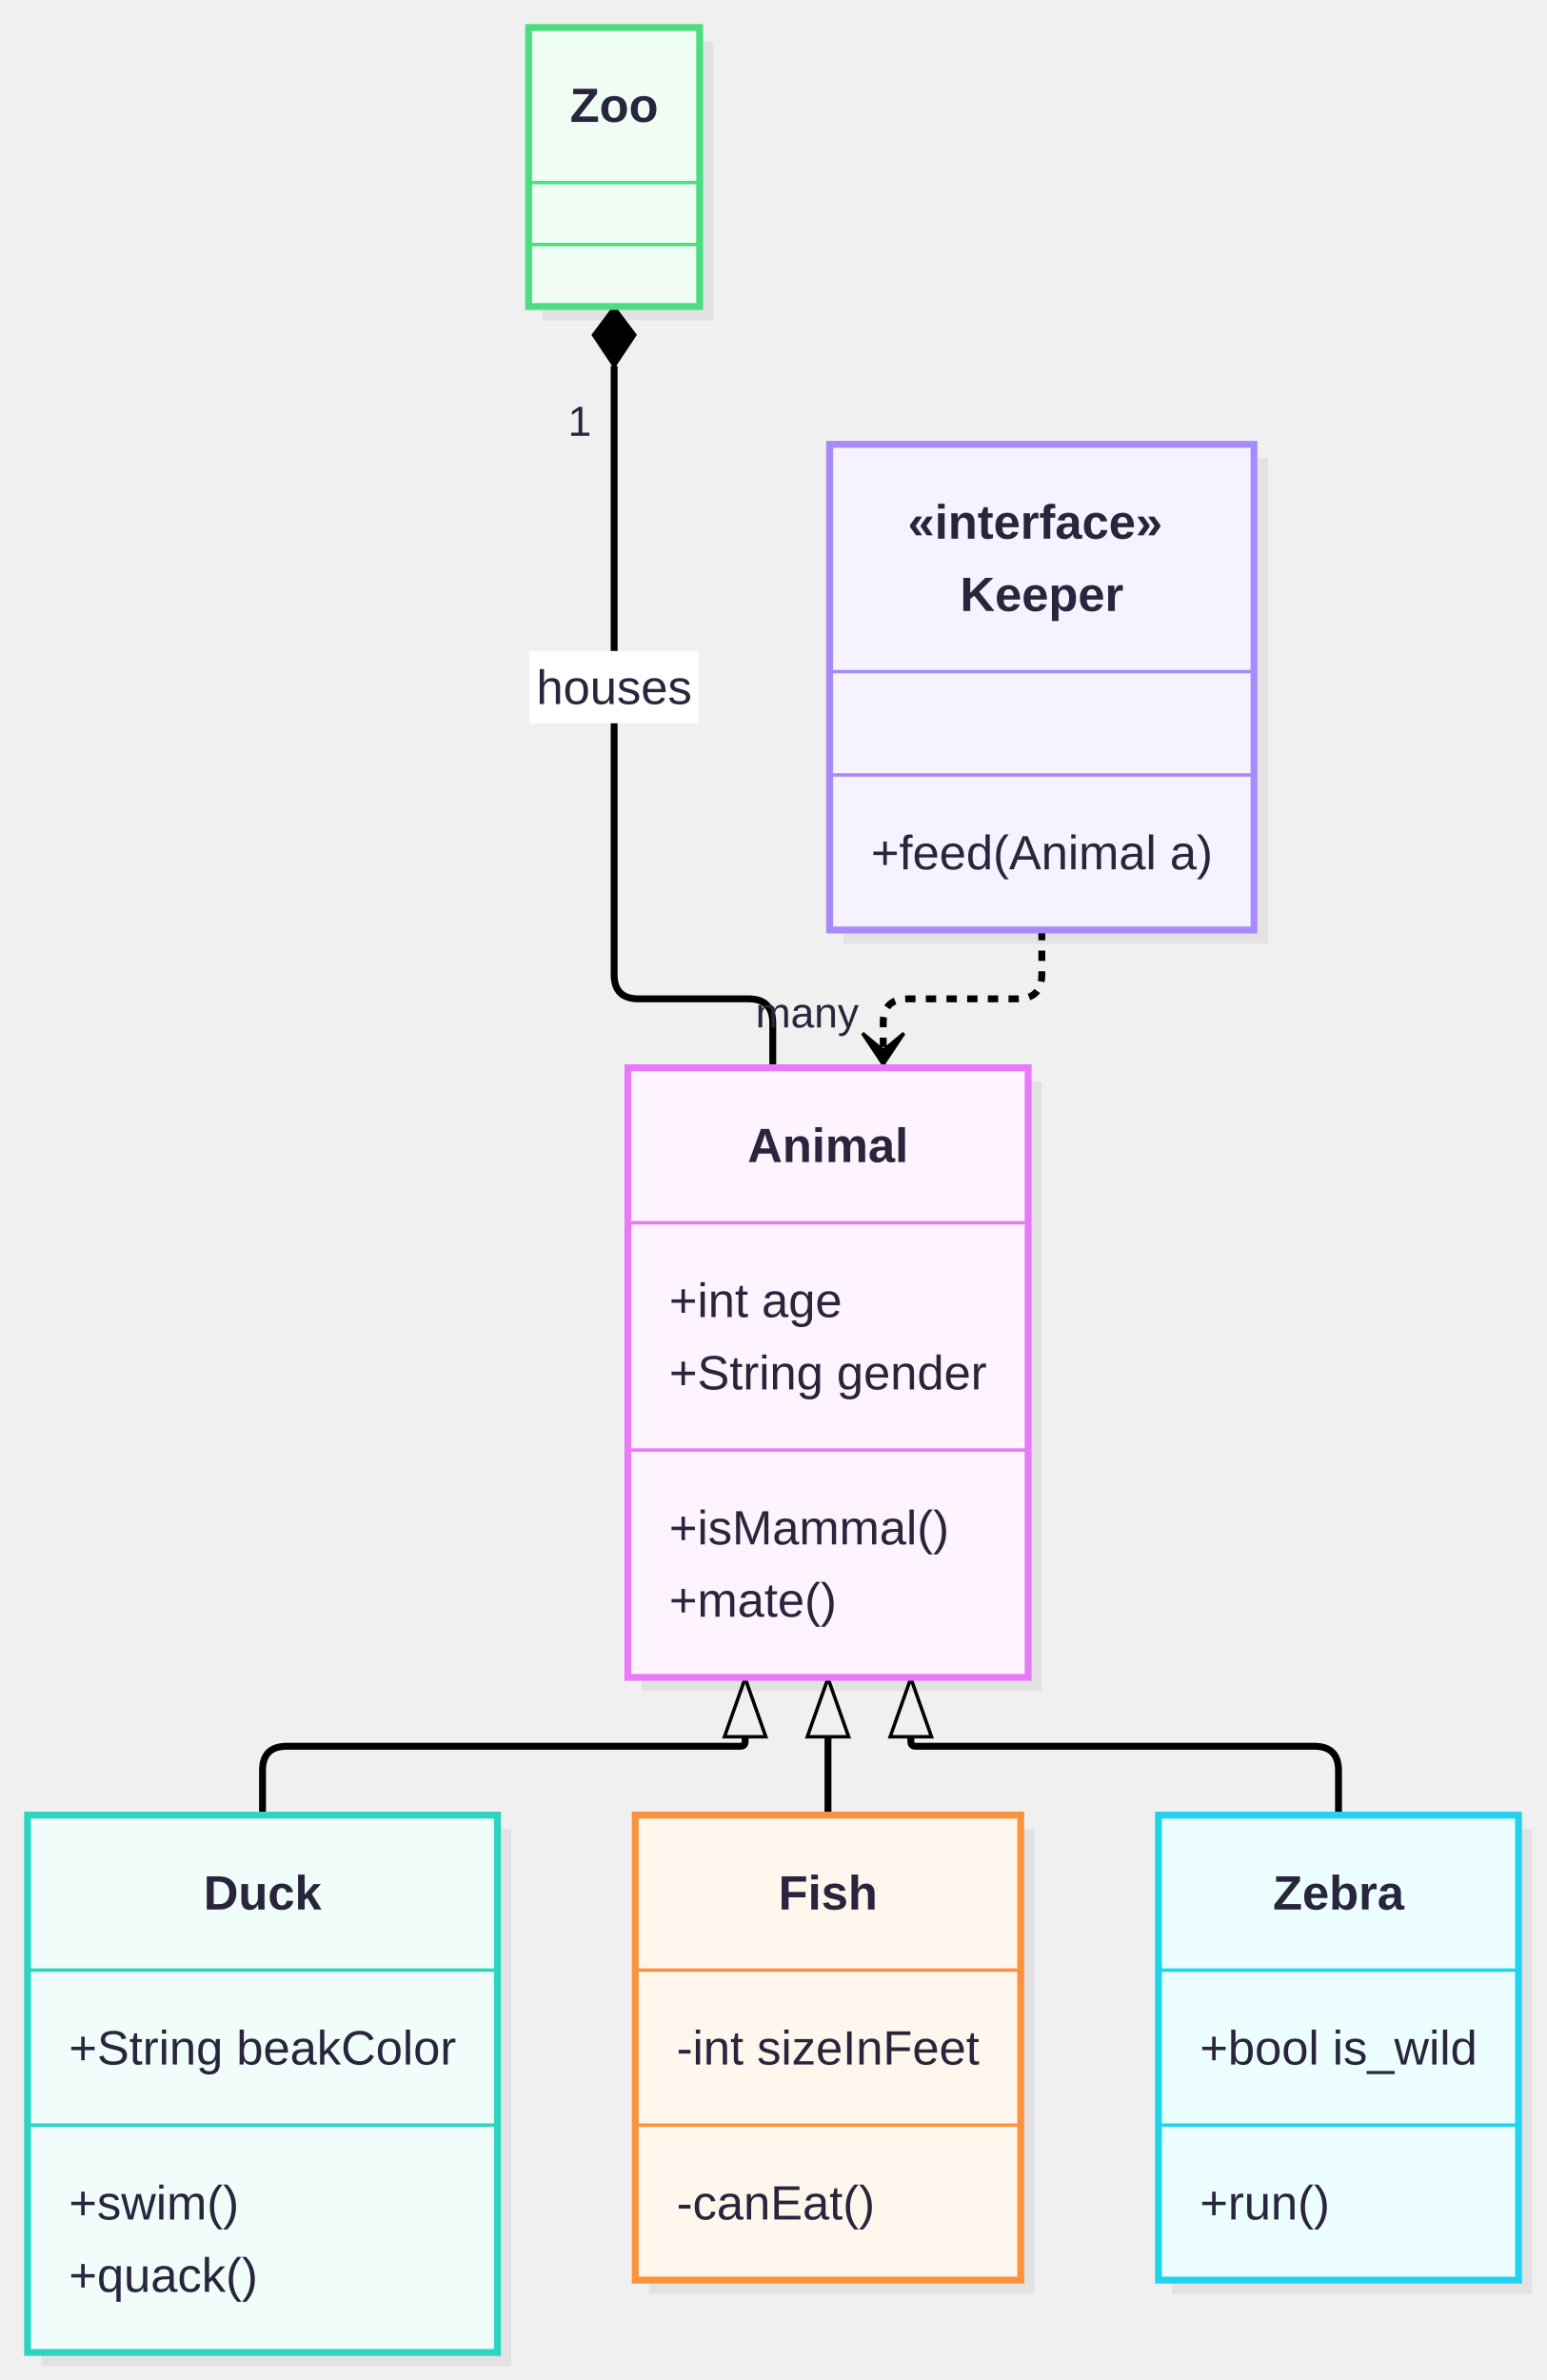
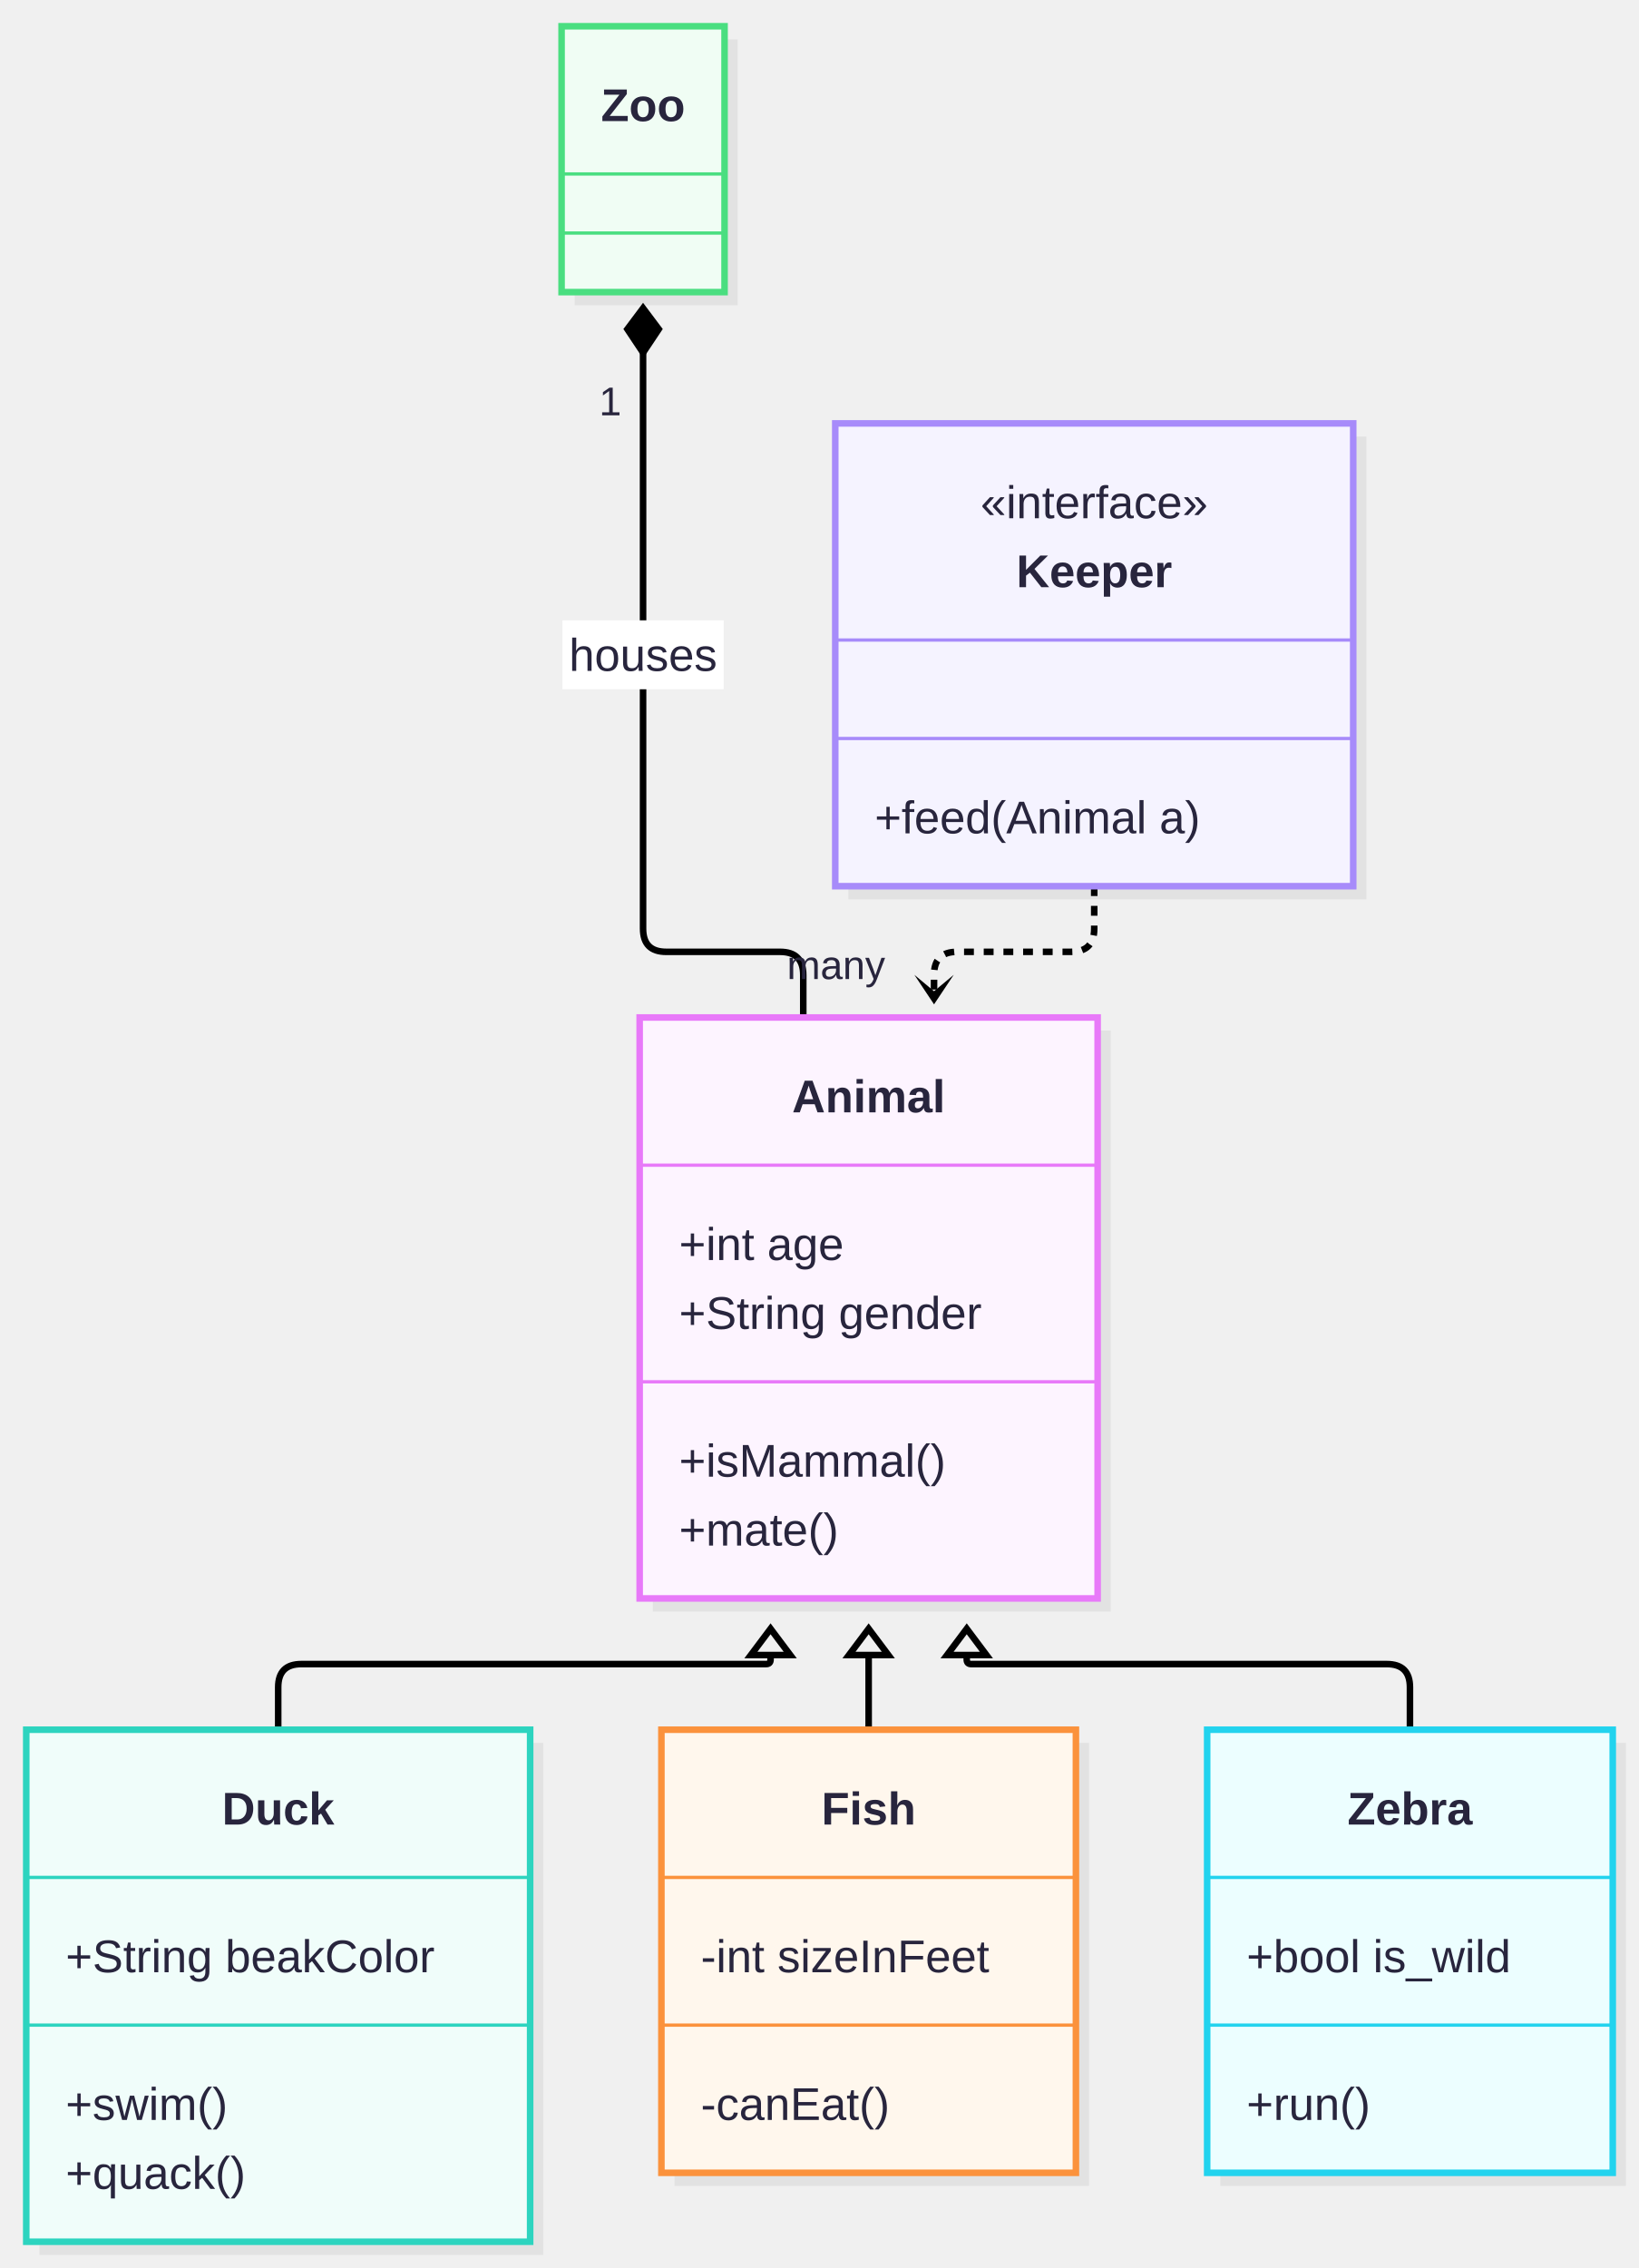
- <svg xmlns="http://www.w3.org/2000/svg" id="my-svg" width="100%" class="classDiagram" style="max-width: 448.882px; background-color: white;" viewBox="-8 -8 448.882 691" role="graphics-document document" aria-roledescription="classDiagram">
+ <svg xmlns="http://www.w3.org/2000/svg" id="my-svg" width="100%" class="classDiagram" style="max-width: 499.45px; background-color: white;" viewBox="-8 -8 499.45 691" role="graphics-document document" aria-roledescription="classDiagram">
  <style>#my-svg{font-family:"Recursive Variable", arial, sans-serif;font-size:16px;}#my-svg text{font-family:"Recursive Variable", arial, sans-serif;}</style>
  <g>
    <g class="edgePaths">
      <g id="L-Animal-Duck-0" class="edgePath">
-         <path class="flowchart-link LS-Animal LE-Duck" d="M208.34,496.25L208.34,497.625C208.34,498.542,207.881,499,206.965,499L75.288,499C70.574,499,68.217,501.357,68.217,506.071L68.217,519" fill="none" stroke="#000000" stroke-width="2" />
-         <path class="marker" d="M208.34,479.25L202.34,496.25L214.34,496.25Z" fill="none" stroke="#000000" stroke-width="1" />
+         <path class="flowchart-link LS-Animal LE-Duck" d="M226.816,496.25L226.816,497.625C226.816,498.542,226.358,499,225.441,499L83.846,499C79.132,499,76.775,501.357,76.775,506.071L76.775,519" fill="none" stroke="#000000" stroke-width="2" />
+         <path class="marker" d="M226.816,488.25L220.816,496.25L232.816,496.25Z" fill="none" stroke="#000000" stroke-width="2" />
      </g>
      <g id="L-Animal-Fish-1" class="edgePath">
-         <path class="flowchart-link LS-Animal LE-Fish" d="M232.394,496.25L232.394,519" fill="none" stroke="#000000" stroke-width="2" />
-         <path class="marker" d="M232.394,479.25L226.394,496.25L238.394,496.25Z" fill="none" stroke="#000000" stroke-width="1" />
+         <path class="flowchart-link LS-Animal LE-Fish" d="M256.705,496.25L256.705,519" fill="none" stroke="#000000" stroke-width="2" />
+         <path class="marker" d="M256.705,488.25L250.705,496.25L262.705,496.25Z" fill="none" stroke="#000000" stroke-width="2" />
      </g>
      <g id="L-Animal-Zebra-2" class="edgePath">
-         <path class="flowchart-link LS-Animal LE-Zebra" d="M256.449,496.25L256.449,497.625C256.449,498.542,256.907,499,257.824,499L373.547,499C378.261,499,380.618,501.357,380.618,506.071L380.618,519" fill="none" stroke="#000000" stroke-width="2" />
-         <path class="marker" d="M256.449,479.25L250.449,496.25L262.449,496.25Z" fill="none" stroke="#000000" stroke-width="1" />
+         <path class="flowchart-link LS-Animal LE-Zebra" d="M286.594,496.25L286.594,497.625C286.594,498.542,287.052,499,287.969,499L414.584,499C419.298,499,421.656,501.357,421.656,506.071L421.656,519" fill="none" stroke="#000000" stroke-width="2" />
+         <path class="marker" d="M286.594,488.25L280.594,496.25L292.594,496.25Z" fill="none" stroke="#000000" stroke-width="2" />
      </g>
      <g id="L-Zoo-Animal-3" class="edgePath">
-         <path class="flowchart-link LS-Zoo LE-Animal" d="M170.309,98.25L170.309,274.929C170.309,279.643,172.666,282,177.38,282L209.287,282C214.001,282,216.358,284.357,216.358,289.071L216.358,302" fill="none" stroke="#000000" stroke-width="2" />
-         <path class="marker" d="M170.309,98.25L164.309,89.25L170.309,81.25L176.309,89.25Z" fill="#000000" stroke="#000000" stroke-width="1" />
+         <path class="flowchart-link LS-Zoo LE-Animal" d="M187.963,98.25L187.963,274.929C187.963,279.643,190.32,282,195.034,282L229.708,282C234.422,282,236.779,284.357,236.779,289.071L236.779,302" fill="none" stroke="#000000" stroke-width="2" />
+         <path class="marker" d="M187.963,101.25L181.963,92.25L187.963,84.25L193.963,92.25Z" fill="#000000" stroke="#000000" stroke-width="0" />
      </g>
      <g id="L-Keeper-Animal-4" class="edgePath">
-         <path class="flowchart-link LS-Keeper LE-Animal" d="M294.479,262L294.479,274.929C294.479,279.643,292.122,282,287.408,282L255.43,282C250.764,282,248.43,284.333,248.43,289L248.43,296" fill="none" stroke="#000000" stroke-width="2" stroke-dasharray="3" />
-         <path class="marker" d="M248.43,301L242.43,292L248.43,297L254.43,292Z" fill="#000000" stroke="#000000" stroke-width="1" />
+         <path class="flowchart-link LS-Keeper LE-Animal" d="M325.447,262L325.447,274.929C325.447,279.643,323.09,282,318.376,282L283.631,282C278.964,282,276.631,284.333,276.631,289L276.631,296" fill="none" stroke="#000000" stroke-width="2" stroke-dasharray="3" />
+         <path class="marker" d="M276.631,298L270.631,289L276.631,294L282.631,289Z" fill="#000000" stroke="#000000" stroke-width="0" />
      </g>
    </g>
    <g class="edgeLabels">
      <g class="edgeLabel">
-         <rect x="145.741" y="181" width="49.136" height="21" fill="#ffffff" stroke="none" />
-         <text x="170.309" y="196.4" text-anchor="middle" font-size="14" fill="#28253D">houses</text>
+         <rect x="163.395" y="181" width="49.136" height="21" fill="#ffffff" stroke="none" />
+         <text x="187.963" y="196.4" text-anchor="middle" font-size="14" fill="#28253D">houses</text>
      </g>
-       <text class="edgeTerminals" x="160.309" y="118.537" text-anchor="middle" font-size="12.25" fill="#28253D">1</text>
-       <text class="edgeTerminals" x="226.358" y="290.288" text-anchor="middle" font-size="12.25" fill="#28253D">many</text>
+       <text class="edgeTerminals" x="177.963" y="118.537" text-anchor="middle" font-size="12.25" fill="#28253D">1</text>
+       <text class="edgeTerminals" x="246.779" y="290.288" text-anchor="middle" font-size="12.25" fill="#28253D">many</text>
    </g>
    <g class="nodes">
      <g id="classId-Animal-0" class="node default">
-         <rect class="drop-shadow" x="178.285" y="306" width="116.218" height="177" fill="#000000" stroke="none" opacity="0.06" />
-         <rect class="basic label-container" x="174.285" y="302" width="116.218" height="177" fill="#FDF4FF" stroke="#E879F9" stroke-width="2" />
-         <text class="label" x="232.394" y="329.4" text-anchor="middle" font-size="14" fill="#28253D" font-weight="bold">Animal</text>
-         <path class="divider" d="M174.285,347L290.503,347" fill="none" stroke="#E879F9" stroke-width="1" />
-         <text class="label" x="186.285" y="374.4" text-anchor="start" font-size="14" fill="#28253D">
-           <tspan x="186.285" y="374.4">+int age</tspan>
-           <tspan x="186.285" y="395.4">+String gender</tspan>
+         <rect class="drop-shadow" x="190.927" y="306" width="139.556" height="177" fill="#000000" stroke="none" opacity="0.06" />
+         <rect class="basic label-container" x="186.927" y="302" width="139.556" height="177" fill="#FDF4FF" stroke="#E879F9" stroke-width="2" />
+         <text class="label" x="256.705" y="330.9" text-anchor="middle" font-size="14" fill="#28253D" font-weight="bold">Animal</text>
+         <path class="divider" d="M186.927,347L326.483,347" fill="none" stroke="#E879F9" stroke-width="1" />
+         <text class="label" x="198.927" y="375.9" text-anchor="start" font-size="14" fill="#28253D">
+           <tspan x="198.927" y="375.9">+int age</tspan>
+           <tspan x="198.927" y="396.9">+String gender</tspan>
        </text>
-         <path class="divider" d="M174.285,413L290.503,413" fill="none" stroke="#E879F9" stroke-width="1" />
-         <text class="label" x="186.285" y="440.4" text-anchor="start" font-size="14" fill="#28253D">
-           <tspan x="186.285" y="440.4">+isMammal()</tspan>
-           <tspan x="186.285" y="461.4">+mate()</tspan>
+         <path class="divider" d="M186.927,413L326.483,413" fill="none" stroke="#E879F9" stroke-width="1" />
+         <text class="label" x="198.927" y="441.9" text-anchor="start" font-size="14" fill="#28253D">
+           <tspan x="198.927" y="441.9">+isMammal()</tspan>
+           <tspan x="198.927" y="462.9">+mate()</tspan>
        </text>
      </g>
      <g id="classId-Duck-1" class="node default">
-         <rect class="drop-shadow" x="4" y="523" width="136.434" height="156" fill="#000000" stroke="none" opacity="0.06" />
-         <rect class="basic label-container" x="0" y="519" width="136.434" height="156" fill="#F0FDFA" stroke="#2DD4BF" stroke-width="2" />
-         <text class="label" x="68.217" y="546.4" text-anchor="middle" font-size="14" fill="#28253D" font-weight="bold">Duck</text>
-         <path class="divider" d="M0,564L136.434,564" fill="none" stroke="#2DD4BF" stroke-width="1" />
-         <text class="label" x="12" y="591.4" text-anchor="start" font-size="14" fill="#28253D">+String beakColor</text>
-         <path class="divider" d="M0,609L136.434,609" fill="none" stroke="#2DD4BF" stroke-width="1" />
-         <text class="label" x="12" y="636.4" text-anchor="start" font-size="14" fill="#28253D">
-           <tspan x="12" y="636.4">+swim()</tspan>
-           <tspan x="12" y="657.4">+quack()</tspan>
+         <rect class="drop-shadow" x="4" y="523" width="153.549" height="156" fill="#000000" stroke="none" opacity="0.06" />
+         <rect class="basic label-container" x="0" y="519" width="153.549" height="156" fill="#F0FDFA" stroke="#2DD4BF" stroke-width="2" />
+         <text class="label" x="76.775" y="547.9" text-anchor="middle" font-size="14" fill="#28253D" font-weight="bold">Duck</text>
+         <path class="divider" d="M0,564L153.549,564" fill="none" stroke="#2DD4BF" stroke-width="1" />
+         <text class="label" x="12" y="592.9" text-anchor="start" font-size="14" fill="#28253D">+String beakColor</text>
+         <path class="divider" d="M0,609L153.549,609" fill="none" stroke="#2DD4BF" stroke-width="1" />
+         <text class="label" x="12" y="637.9" text-anchor="start" font-size="14" fill="#28253D">
+           <tspan x="12" y="637.9">+swim()</tspan>
+           <tspan x="12" y="658.9">+quack()</tspan>
        </text>
      </g>
      <g id="classId-Fish-2" class="node default">
-         <rect class="drop-shadow" x="180.434" y="523" width="111.92" height="135" fill="#000000" stroke="none" opacity="0.06" />
-         <rect class="basic label-container" x="176.434" y="519" width="111.92" height="135" fill="#FFF7ED" stroke="#FB923C" stroke-width="2" />
-         <text class="label" x="232.394" y="546.4" text-anchor="middle" font-size="14" fill="#28253D" font-weight="bold">Fish</text>
-         <path class="divider" d="M176.434,564L288.354,564" fill="none" stroke="#FB923C" stroke-width="1" />
-         <text class="label" x="188.434" y="591.4" text-anchor="start" font-size="14" fill="#28253D">-int sizeInFeet</text>
-         <path class="divider" d="M176.434,609L288.354,609" fill="none" stroke="#FB923C" stroke-width="1" />
-         <text class="label" x="188.434" y="636.4" text-anchor="start" font-size="14" fill="#28253D">-canEat()</text>
+         <rect class="drop-shadow" x="197.549" y="523" width="126.312" height="135" fill="#000000" stroke="none" opacity="0.06" />
+         <rect class="basic label-container" x="193.549" y="519" width="126.312" height="135" fill="#FFF7ED" stroke="#FB923C" stroke-width="2" />
+         <text class="label" x="256.705" y="547.9" text-anchor="middle" font-size="14" fill="#28253D" font-weight="bold">Fish</text>
+         <path class="divider" d="M193.549,564L319.861,564" fill="none" stroke="#FB923C" stroke-width="1" />
+         <text class="label" x="205.549" y="592.9" text-anchor="start" font-size="14" fill="#28253D">-int sizeInFeet</text>
+         <path class="divider" d="M193.549,609L319.861,609" fill="none" stroke="#FB923C" stroke-width="1" />
+         <text class="label" x="205.549" y="637.9" text-anchor="start" font-size="14" fill="#28253D">-canEat()</text>
      </g>
      <g id="classId-Zebra-3" class="node default">
-         <rect class="drop-shadow" x="332.354" y="523" width="104.528" height="135" fill="#000000" stroke="none" opacity="0.06" />
-         <rect class="basic label-container" x="328.354" y="519" width="104.528" height="135" fill="#ECFEFF" stroke="#22D3EE" stroke-width="2" />
-         <text class="label" x="380.618" y="546.4" text-anchor="middle" font-size="14" fill="#28253D" font-weight="bold">Zebra</text>
-         <path class="divider" d="M328.354,564L432.882,564" fill="none" stroke="#22D3EE" stroke-width="1" />
-         <text class="label" x="340.354" y="591.4" text-anchor="start" font-size="14" fill="#28253D">+bool is_wild</text>
-         <path class="divider" d="M328.354,609L432.882,609" fill="none" stroke="#22D3EE" stroke-width="1" />
-         <text class="label" x="340.354" y="636.4" text-anchor="start" font-size="14" fill="#28253D">+run()</text>
+         <rect class="drop-shadow" x="363.861" y="523" width="123.589" height="135" fill="#000000" stroke="none" opacity="0.06" />
+         <rect class="basic label-container" x="359.861" y="519" width="123.589" height="135" fill="#ECFEFF" stroke="#22D3EE" stroke-width="2" />
+         <text class="label" x="421.656" y="547.9" text-anchor="middle" font-size="14" fill="#28253D" font-weight="bold">Zebra</text>
+         <path class="divider" d="M359.861,564L483.45,564" fill="none" stroke="#22D3EE" stroke-width="1" />
+         <text class="label" x="371.861" y="592.9" text-anchor="start" font-size="14" fill="#28253D">+bool is_wild</text>
+         <path class="divider" d="M359.861,609L483.45,609" fill="none" stroke="#22D3EE" stroke-width="1" />
+         <text class="label" x="371.861" y="637.9" text-anchor="start" font-size="14" fill="#28253D">+run()</text>
      </g>
      <g id="classId-Zoo-4" class="node default">
-         <rect class="drop-shadow" x="149.478" y="4" width="49.662" height="81" fill="#000000" stroke="none" opacity="0.06" />
-         <rect class="basic label-container" x="145.478" y="0" width="49.662" height="81" fill="#F0FDF4" stroke="#4ADE80" stroke-width="2" />
-         <text class="label" x="170.309" y="27.4" text-anchor="middle" font-size="14" fill="#28253D" font-weight="bold">Zoo</text>
-         <path class="divider" d="M145.478,45L195.14,45" fill="none" stroke="#4ADE80" stroke-width="1" />
-         <path class="divider" d="M145.478,63L195.14,63" fill="none" stroke="#4ADE80" stroke-width="1" />
+         <rect class="drop-shadow" x="167.132" y="4" width="49.662" height="81" fill="#000000" stroke="none" opacity="0.06" />
+         <rect class="basic label-container" x="163.132" y="0" width="49.662" height="81" fill="#F0FDF4" stroke="#4ADE80" stroke-width="2" />
+         <text class="label" x="187.963" y="28.9" text-anchor="middle" font-size="14" fill="#28253D" font-weight="bold">Zoo</text>
+         <path class="divider" d="M163.132,45L212.794,45" fill="none" stroke="#4ADE80" stroke-width="1" />
+         <path class="divider" d="M163.132,63L212.794,63" fill="none" stroke="#4ADE80" stroke-width="1" />
      </g>
      <g id="classId-Keeper-5" class="node default">
-         <rect class="drop-shadow" x="236.877" y="125" width="123.204" height="141" fill="#000000" stroke="none" opacity="0.06" />
-         <rect class="basic label-container" x="232.877" y="121" width="123.204" height="141" fill="#F5F3FF" stroke="#A78BFA" stroke-width="2" />
-         <text class="label" x="294.479" y="148.4" text-anchor="middle" font-size="14" fill="#28253D" font-weight="bold">
-           <tspan x="294.479" y="148.4">«interface»</tspan>
-           <tspan x="294.479" y="169.4">Keeper</tspan>
-         </text>
-         <path class="divider" d="M232.877,187L356.081,187" fill="none" stroke="#A78BFA" stroke-width="1" />
-         <path class="divider" d="M232.877,217L356.081,217" fill="none" stroke="#A78BFA" stroke-width="1" />
-         <text class="label" x="244.877" y="244.4" text-anchor="start" font-size="14" fill="#28253D">+feed(Animal a)</text>
+         <rect class="drop-shadow" x="250.531" y="125" width="157.833" height="141" fill="#000000" stroke="none" opacity="0.06" />
+         <rect class="basic label-container" x="246.531" y="121" width="157.833" height="141" fill="#F5F3FF" stroke="#A78BFA" stroke-width="2" />
+         <text class="label" x="325.447" y="149.9" text-anchor="middle" font-size="14" fill="#28253D">«interface»</text>
+         <text class="label" x="325.447" y="170.9" text-anchor="middle" font-size="14" fill="#28253D" font-weight="bold">Keeper</text>
+         <path class="divider" d="M246.531,187L404.364,187" fill="none" stroke="#A78BFA" stroke-width="1" />
+         <path class="divider" d="M246.531,217L404.364,217" fill="none" stroke="#A78BFA" stroke-width="1" />
+         <text class="label" x="258.531" y="245.9" text-anchor="start" font-size="14" fill="#28253D">+feed(Animal a)</text>
      </g>
    </g>
  </g>
</svg>
